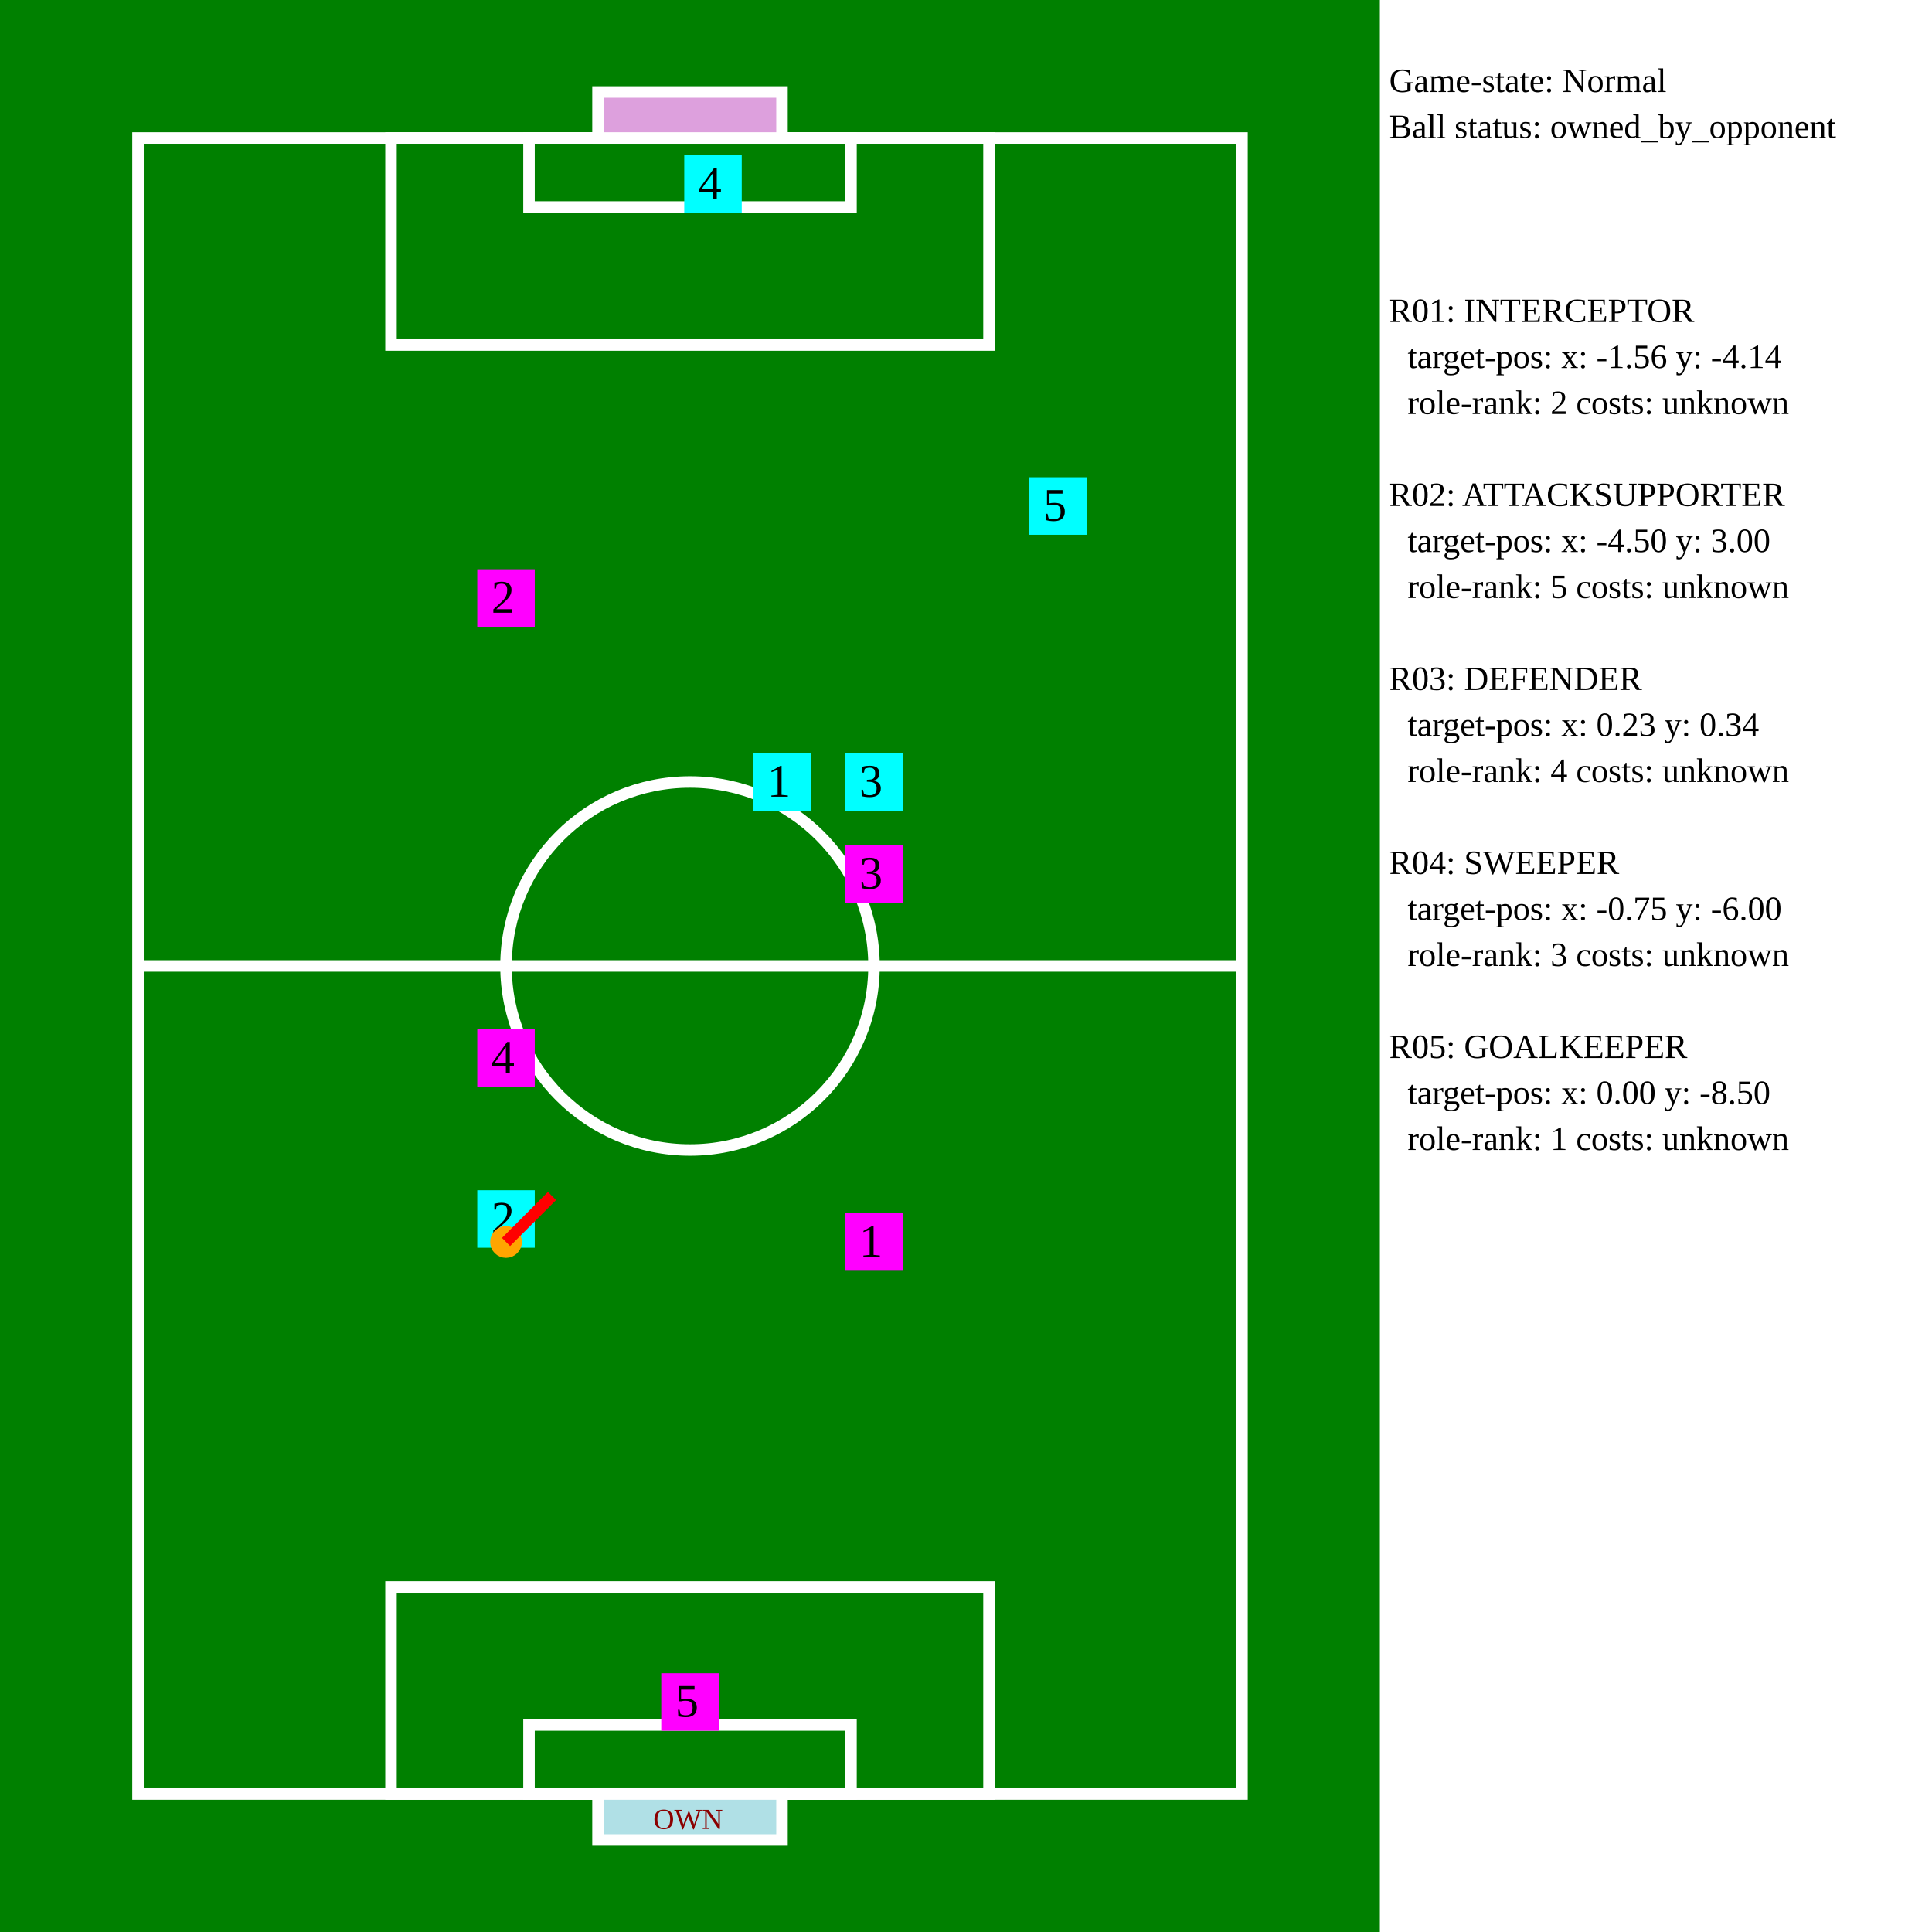
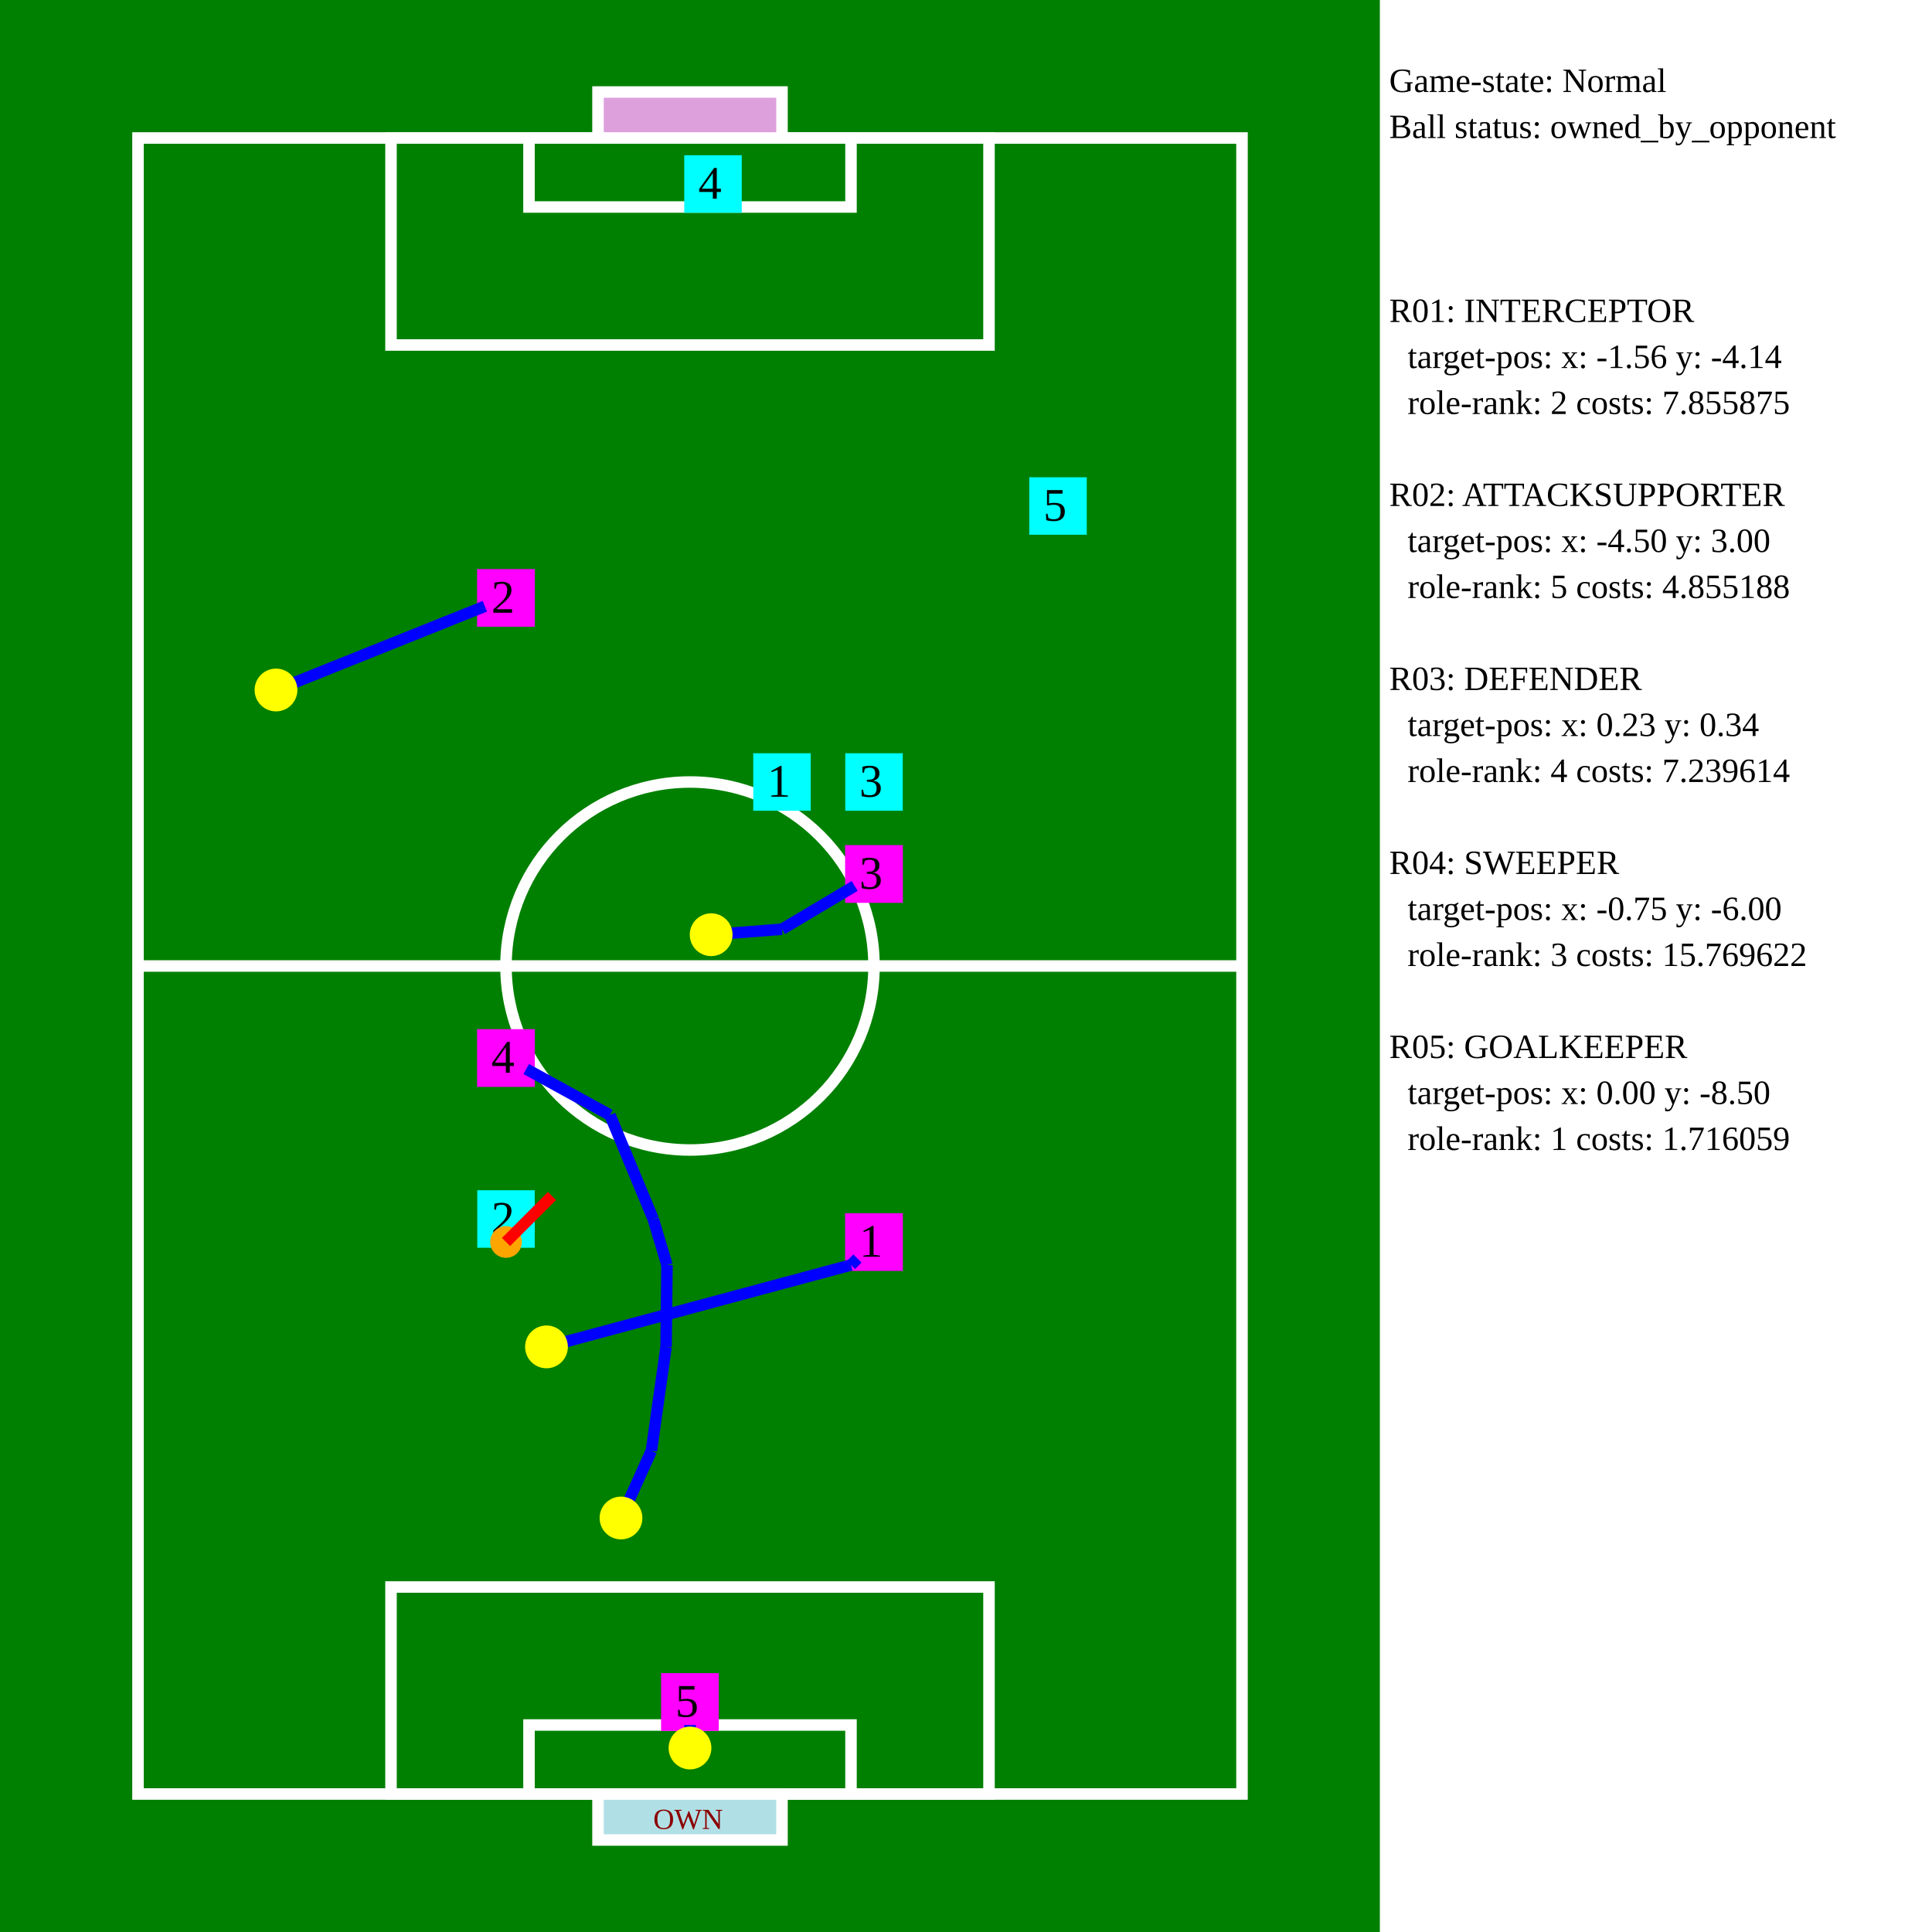
<svg xmlns="http://www.w3.org/2000/svg" width="21.00cm" height="21.00cm" version="1.1">
  <rect x="0cm" y="0cm" width="15.00cm" height="21.00cm" fill="green" stroke-width="0.02cm" />
  <rect x="15.00cm" y="0cm" width="6.00cm" height="21.00cm" fill="white" stroke-width="0.02cm" />
  <text x="15.10cm" y="1.00cm" font-size="14" font-weight-absolute="bold" fill="black">Game-state: Normal</text>
  <text x="15.10cm" y="1.50cm" font-size="14" font-weight-absolute="bold" fill="black">Ball status: owned_by_opponent</text>
  <text x="15.10cm" y="3.50cm" font-size="14" font-weight-absolute="bold" fill="black">R01: INTERCEPTOR</text>
  <text x="15.30cm" y="4.00cm" font-size="14" font-weight-absolute="bold" fill="black">target-pos: x: -1.56 y: -4.14</text>
-   <text x="15.30cm" y="4.50cm" font-size="14" font-weight-absolute="bold" fill="black">role-rank: 2 costs: unknown</text>
+   <text x="15.30cm" y="4.50cm" font-size="14" font-weight-absolute="bold" fill="black">role-rank: 2 costs: 7.855875</text>
  <text x="15.10cm" y="5.50cm" font-size="14" font-weight-absolute="bold" fill="black">R02: ATTACKSUPPORTER</text>
  <text x="15.30cm" y="6.00cm" font-size="14" font-weight-absolute="bold" fill="black">target-pos: x: -4.50 y: 3.00</text>
-   <text x="15.30cm" y="6.50cm" font-size="14" font-weight-absolute="bold" fill="black">role-rank: 5 costs: unknown</text>
+   <text x="15.30cm" y="6.50cm" font-size="14" font-weight-absolute="bold" fill="black">role-rank: 5 costs: 4.855188</text>
  <text x="15.10cm" y="7.50cm" font-size="14" font-weight-absolute="bold" fill="black">R03: DEFENDER</text>
  <text x="15.30cm" y="8.00cm" font-size="14" font-weight-absolute="bold" fill="black">target-pos: x: 0.23 y: 0.34</text>
-   <text x="15.30cm" y="8.50cm" font-size="14" font-weight-absolute="bold" fill="black">role-rank: 4 costs: unknown</text>
+   <text x="15.30cm" y="8.50cm" font-size="14" font-weight-absolute="bold" fill="black">role-rank: 4 costs: 7.239614</text>
  <text x="15.10cm" y="9.50cm" font-size="14" font-weight-absolute="bold" fill="black">R04: SWEEPER</text>
  <text x="15.30cm" y="10.00cm" font-size="14" font-weight-absolute="bold" fill="black">target-pos: x: -0.75 y: -6.00</text>
-   <text x="15.30cm" y="10.50cm" font-size="14" font-weight-absolute="bold" fill="black">role-rank: 3 costs: unknown</text>
+   <text x="15.30cm" y="10.50cm" font-size="14" font-weight-absolute="bold" fill="black">role-rank: 3 costs: 15.769622</text>
  <text x="15.10cm" y="11.50cm" font-size="14" font-weight-absolute="bold" fill="black">R05: GOALKEEPER</text>
  <text x="15.30cm" y="12.00cm" font-size="14" font-weight-absolute="bold" fill="black">target-pos: x: 0.00 y: -8.50</text>
-   <text x="15.30cm" y="12.50cm" font-size="14" font-weight-absolute="bold" fill="black">role-rank: 1 costs: unknown</text>
+   <text x="15.30cm" y="12.50cm" font-size="14" font-weight-absolute="bold" fill="black">role-rank: 1 costs: 1.716059</text>
  <rect x="1.50cm" y="1.50cm" width="12.00cm" height="18.00cm" fill="none" stroke="white" stroke-width="0.125cm" />
  <line x1="1.50cm" y1="10.50cm" x2="13.50cm" y2="10.50cm" stroke-width="0.125cm" stroke="white" />
  <circle cx="7.50cm" cy="10.50cm" r="2.00cm" fill="none" stroke="white" stroke-width="0.125cm" />
  <rect x="4.25cm" y="1.50cm" width="6.50cm" height="2.25cm" fill="green" stroke="white" stroke-width="0.125cm" />
  <rect x="4.25cm" y="17.25cm" width="6.50cm" height="2.25cm" fill="green" stroke="white" stroke-width="0.125cm" />
  <rect x="5.75cm" y="1.50cm" width="3.50cm" height="0.75cm" fill="green" stroke="white" stroke-width="0.125cm" />
  <rect x="5.75cm" y="18.75cm" width="3.50cm" height="0.75cm" fill="green" stroke="white" stroke-width="0.125cm" />
  <rect x="6.50cm" y="1.00cm" width="2.00cm" height="0.50cm" fill="plum" stroke="white" stroke-width="0.125cm" />
  <rect x="6.50cm" y="19.50cm" width="2.00cm" height="0.50cm" fill="powderblue" stroke="white" stroke-width="0.125cm" />
  <text x="7.10cm" y="19.88cm" fill="darkred">OWN</text>
  <rect x="8.25cm" y="8.25cm" width="0.50cm" height="0.50cm" fill="cyan" stroke="cyan" stroke-width="0.125cm" />
  <text x="8.34cm" y="8.66cm" font-size="large" font-weight-absolute="bold" fill="black">1</text>
  <rect x="5.25cm" y="13.00cm" width="0.50cm" height="0.50cm" fill="cyan" stroke="cyan" stroke-width="0.125cm" />
  <text x="5.34cm" y="13.41cm" font-size="large" font-weight-absolute="bold" fill="black">2</text>
  <rect x="9.25cm" y="8.25cm" width="0.50cm" height="0.50cm" fill="cyan" stroke="cyan" stroke-width="0.125cm" />
  <text x="9.34cm" y="8.66cm" font-size="large" font-weight-absolute="bold" fill="black">3</text>
  <rect x="7.50cm" y="1.75cm" width="0.50cm" height="0.50cm" fill="cyan" stroke="cyan" stroke-width="0.125cm" />
  <text x="7.59cm" y="2.16cm" font-size="large" font-weight-absolute="bold" fill="black">4</text>
  <rect x="11.25cm" y="5.25cm" width="0.50cm" height="0.50cm" fill="cyan" stroke="cyan" stroke-width="0.125cm" />
  <text x="11.34cm" y="5.66cm" font-size="large" font-weight-absolute="bold" fill="black">5</text>
  <rect x="9.25cm" y="13.25cm" width="0.50cm" height="0.50cm" fill="magenta" stroke="magenta" stroke-width="0.125cm" />
  <rect x="5.25cm" y="6.25cm" width="0.50cm" height="0.50cm" fill="magenta" stroke="magenta" stroke-width="0.125cm" />
  <rect x="9.25cm" y="9.25cm" width="0.50cm" height="0.50cm" fill="magenta" stroke="magenta" stroke-width="0.125cm" />
  <rect x="5.25cm" y="11.25cm" width="0.50cm" height="0.50cm" fill="magenta" stroke="magenta" stroke-width="0.125cm" />
  <rect x="7.25cm" y="18.25cm" width="0.50cm" height="0.50cm" fill="magenta" stroke="magenta" stroke-width="0.125cm" />
+   <rect x="9.25cm" y="13.25cm" width="0.50cm" height="0.50cm" fill="magenta" stroke="magenta" stroke-width="0.125cm" />
+   <line x1="9.32cm" y1="13.68cm" x2="9.25cm" y2="13.75cm" stroke-width="0.125cm" stroke="blue" />
+   <line x1="9.25cm" y1="13.75cm" x2="5.94cm" y2="14.64cm" stroke-width="0.125cm" stroke="blue" />
+   <circle cx="5.94cm" cy="14.64cm" r="0.17cm" fill="yellow" stroke="yellow" stroke-width="0.125cm" />
+   <rect x="5.25cm" y="6.25cm" width="0.50cm" height="0.50cm" fill="magenta" stroke="magenta" stroke-width="0.125cm" />
+   <line x1="5.27cm" y1="6.59cm" x2="3.00cm" y2="7.50cm" stroke-width="0.125cm" stroke="blue" />
+   <circle cx="3.00cm" cy="7.50cm" r="0.17cm" fill="yellow" stroke="yellow" stroke-width="0.125cm" />
+   <rect x="9.25cm" y="9.25cm" width="0.50cm" height="0.50cm" fill="magenta" stroke="magenta" stroke-width="0.125cm" />
+   <line x1="9.29cm" y1="9.63cm" x2="8.50cm" y2="10.10cm" stroke-width="0.125cm" stroke="blue" />
+   <line x1="8.50cm" y1="10.10cm" x2="7.73cm" y2="10.16cm" stroke-width="0.125cm" stroke="blue" />
+   <circle cx="7.73cm" cy="10.16cm" r="0.17cm" fill="yellow" stroke="yellow" stroke-width="0.125cm" />
+   <rect x="5.25cm" y="11.25cm" width="0.50cm" height="0.50cm" fill="magenta" stroke="magenta" stroke-width="0.125cm" />
+   <line x1="5.72cm" y1="11.62cm" x2="6.63cm" y2="12.12cm" stroke-width="0.125cm" stroke="blue" />
+   <line x1="6.63cm" y1="12.12cm" x2="7.10cm" y2="13.25cm" stroke-width="0.125cm" stroke="blue" />
+   <line x1="7.10cm" y1="13.25cm" x2="7.25cm" y2="13.75cm" stroke-width="0.125cm" stroke="blue" />
+   <line x1="7.25cm" y1="13.75cm" x2="7.24cm" y2="14.64cm" stroke-width="0.125cm" stroke="blue" />
+   <line x1="7.24cm" y1="14.64cm" x2="7.08cm" y2="15.77cm" stroke-width="0.125cm" stroke="blue" />
+   <line x1="7.08cm" y1="15.77cm" x2="6.75cm" y2="16.50cm" stroke-width="0.125cm" stroke="blue" />
+   <circle cx="6.75cm" cy="16.50cm" r="0.17cm" fill="yellow" stroke="yellow" stroke-width="0.125cm" />
+   <rect x="7.25cm" y="18.25cm" width="0.50cm" height="0.50cm" fill="magenta" stroke="magenta" stroke-width="0.125cm" />
+   <line x1="7.50cm" y1="18.75cm" x2="7.50cm" y2="19.00cm" stroke-width="0.125cm" stroke="blue" />
+   <circle cx="7.50cm" cy="19.00cm" r="0.17cm" fill="yellow" stroke="yellow" stroke-width="0.125cm" />
  <text x="9.34cm" y="13.66cm" font-size="large" font-weight-absolute="bold" fill="black">1</text>
  <text x="5.34cm" y="6.66cm" font-size="large" font-weight-absolute="bold" fill="black">2</text>
  <text x="9.34cm" y="9.66cm" font-size="large" font-weight-absolute="bold" fill="black">3</text>
  <text x="5.34cm" y="11.66cm" font-size="large" font-weight-absolute="bold" fill="black">4</text>
  <text x="7.34cm" y="18.66cm" font-size="large" font-weight-absolute="bold" fill="black">5</text>
  <circle cx="5.50cm" cy="13.50cm" r="0.11cm" fill="orange" stroke="orange" stroke-width="0.125cm" />
  <line x1="5.50cm" y1="13.50cm" x2="6.00cm" y2="13.00cm" stroke-width="0.125cm" stroke="red" />
</svg>
